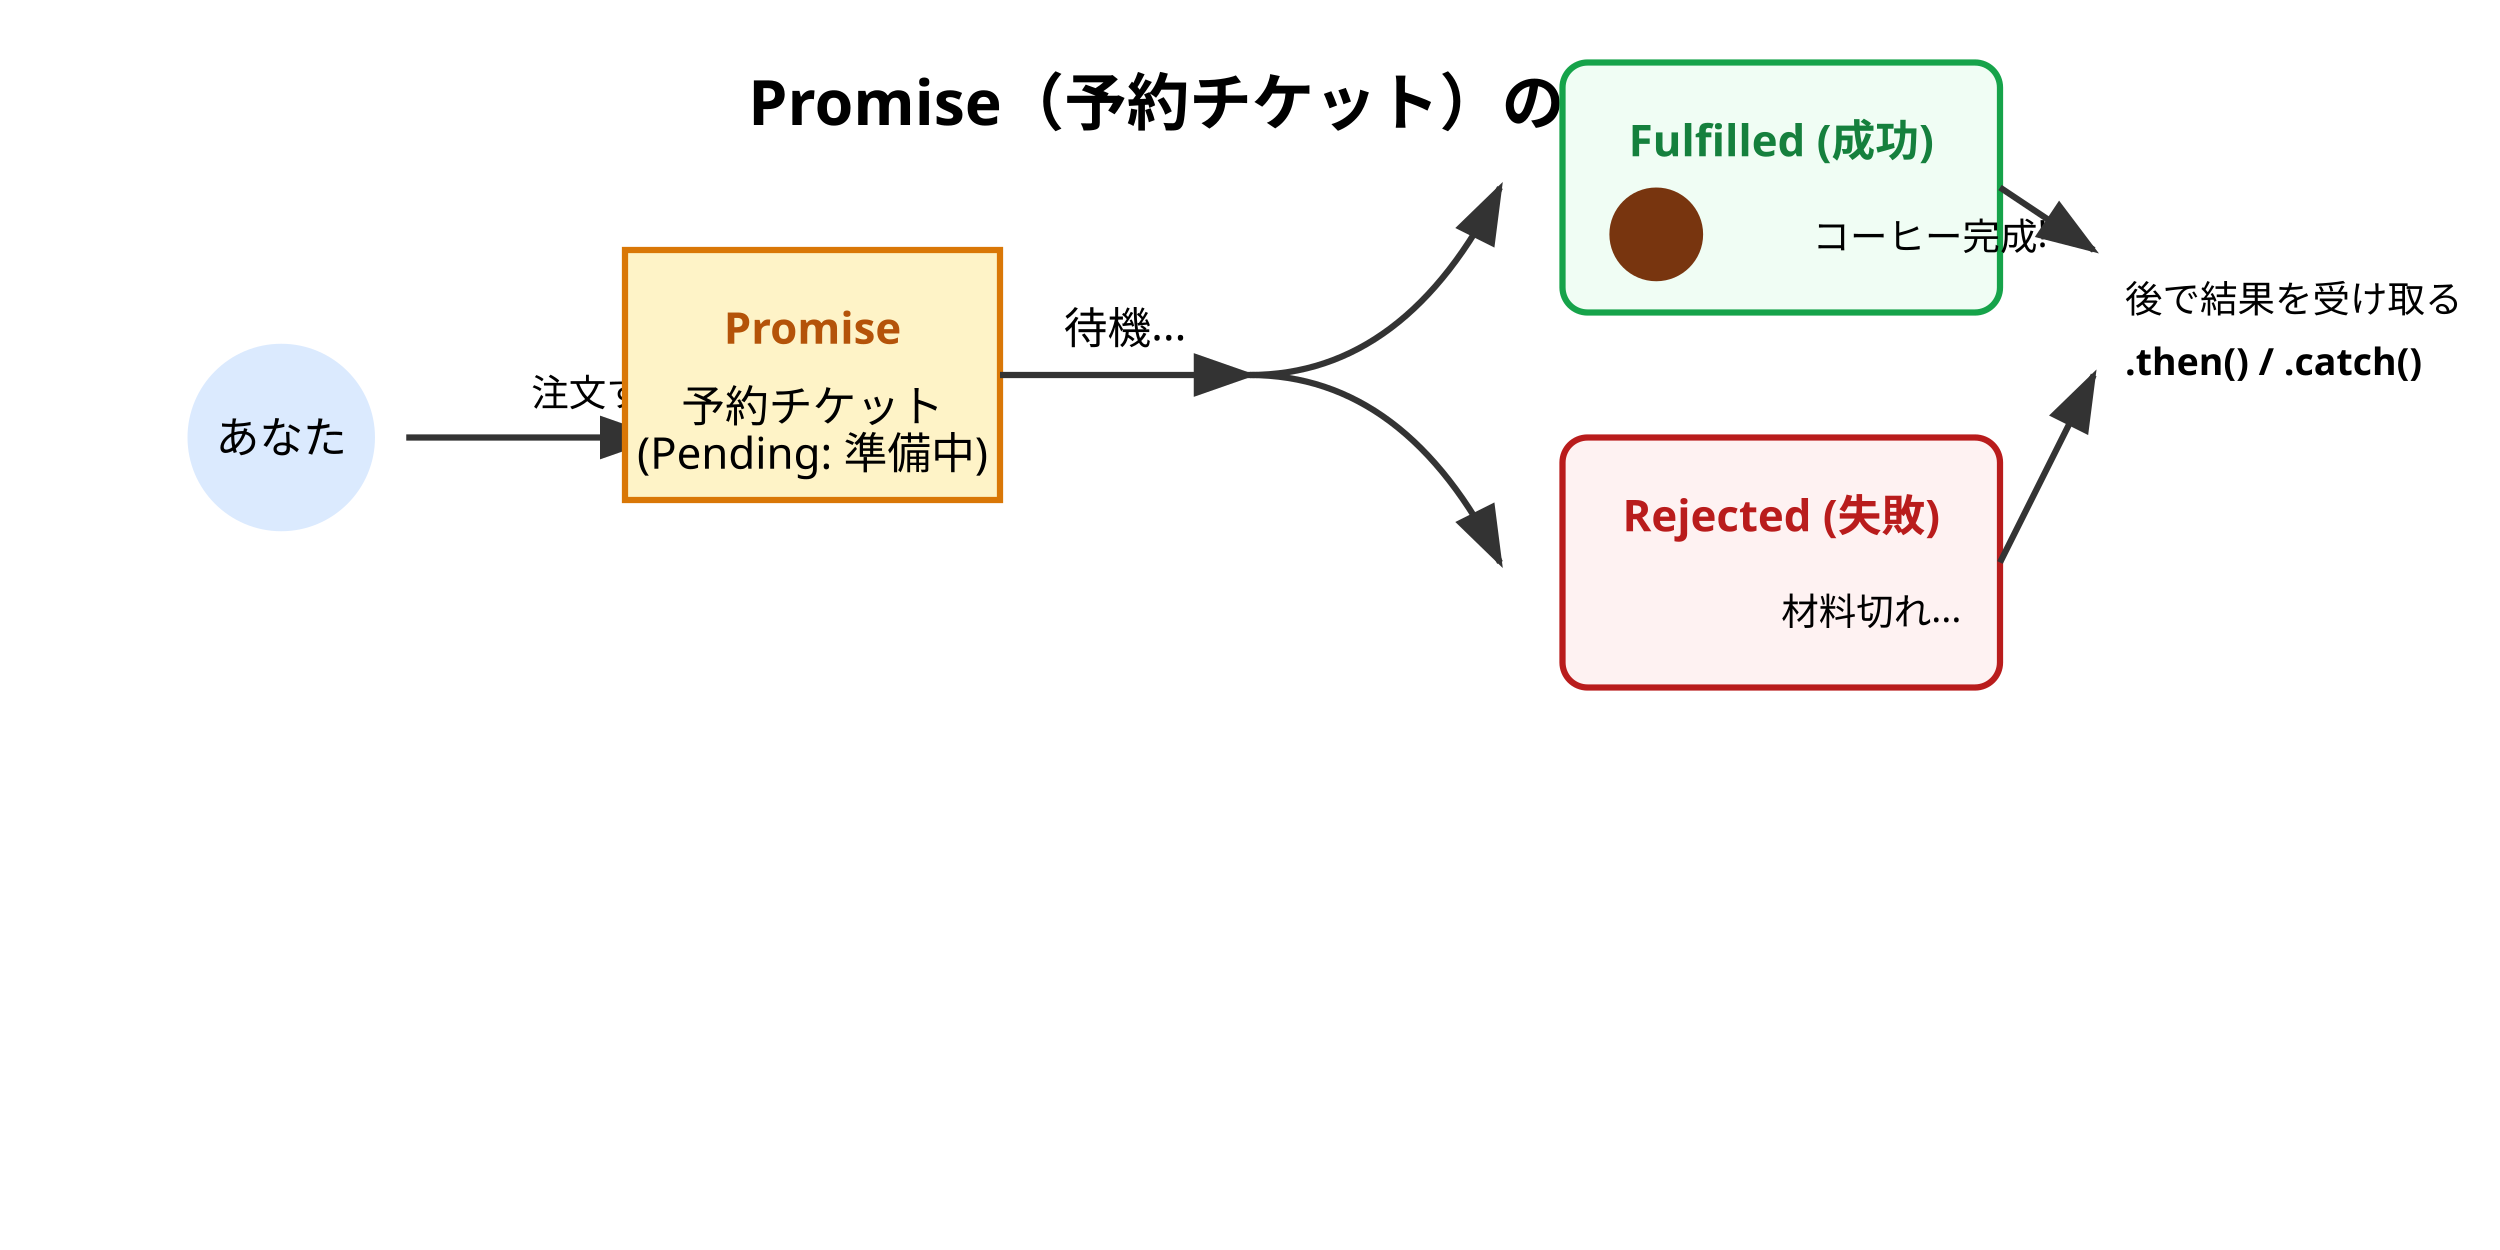
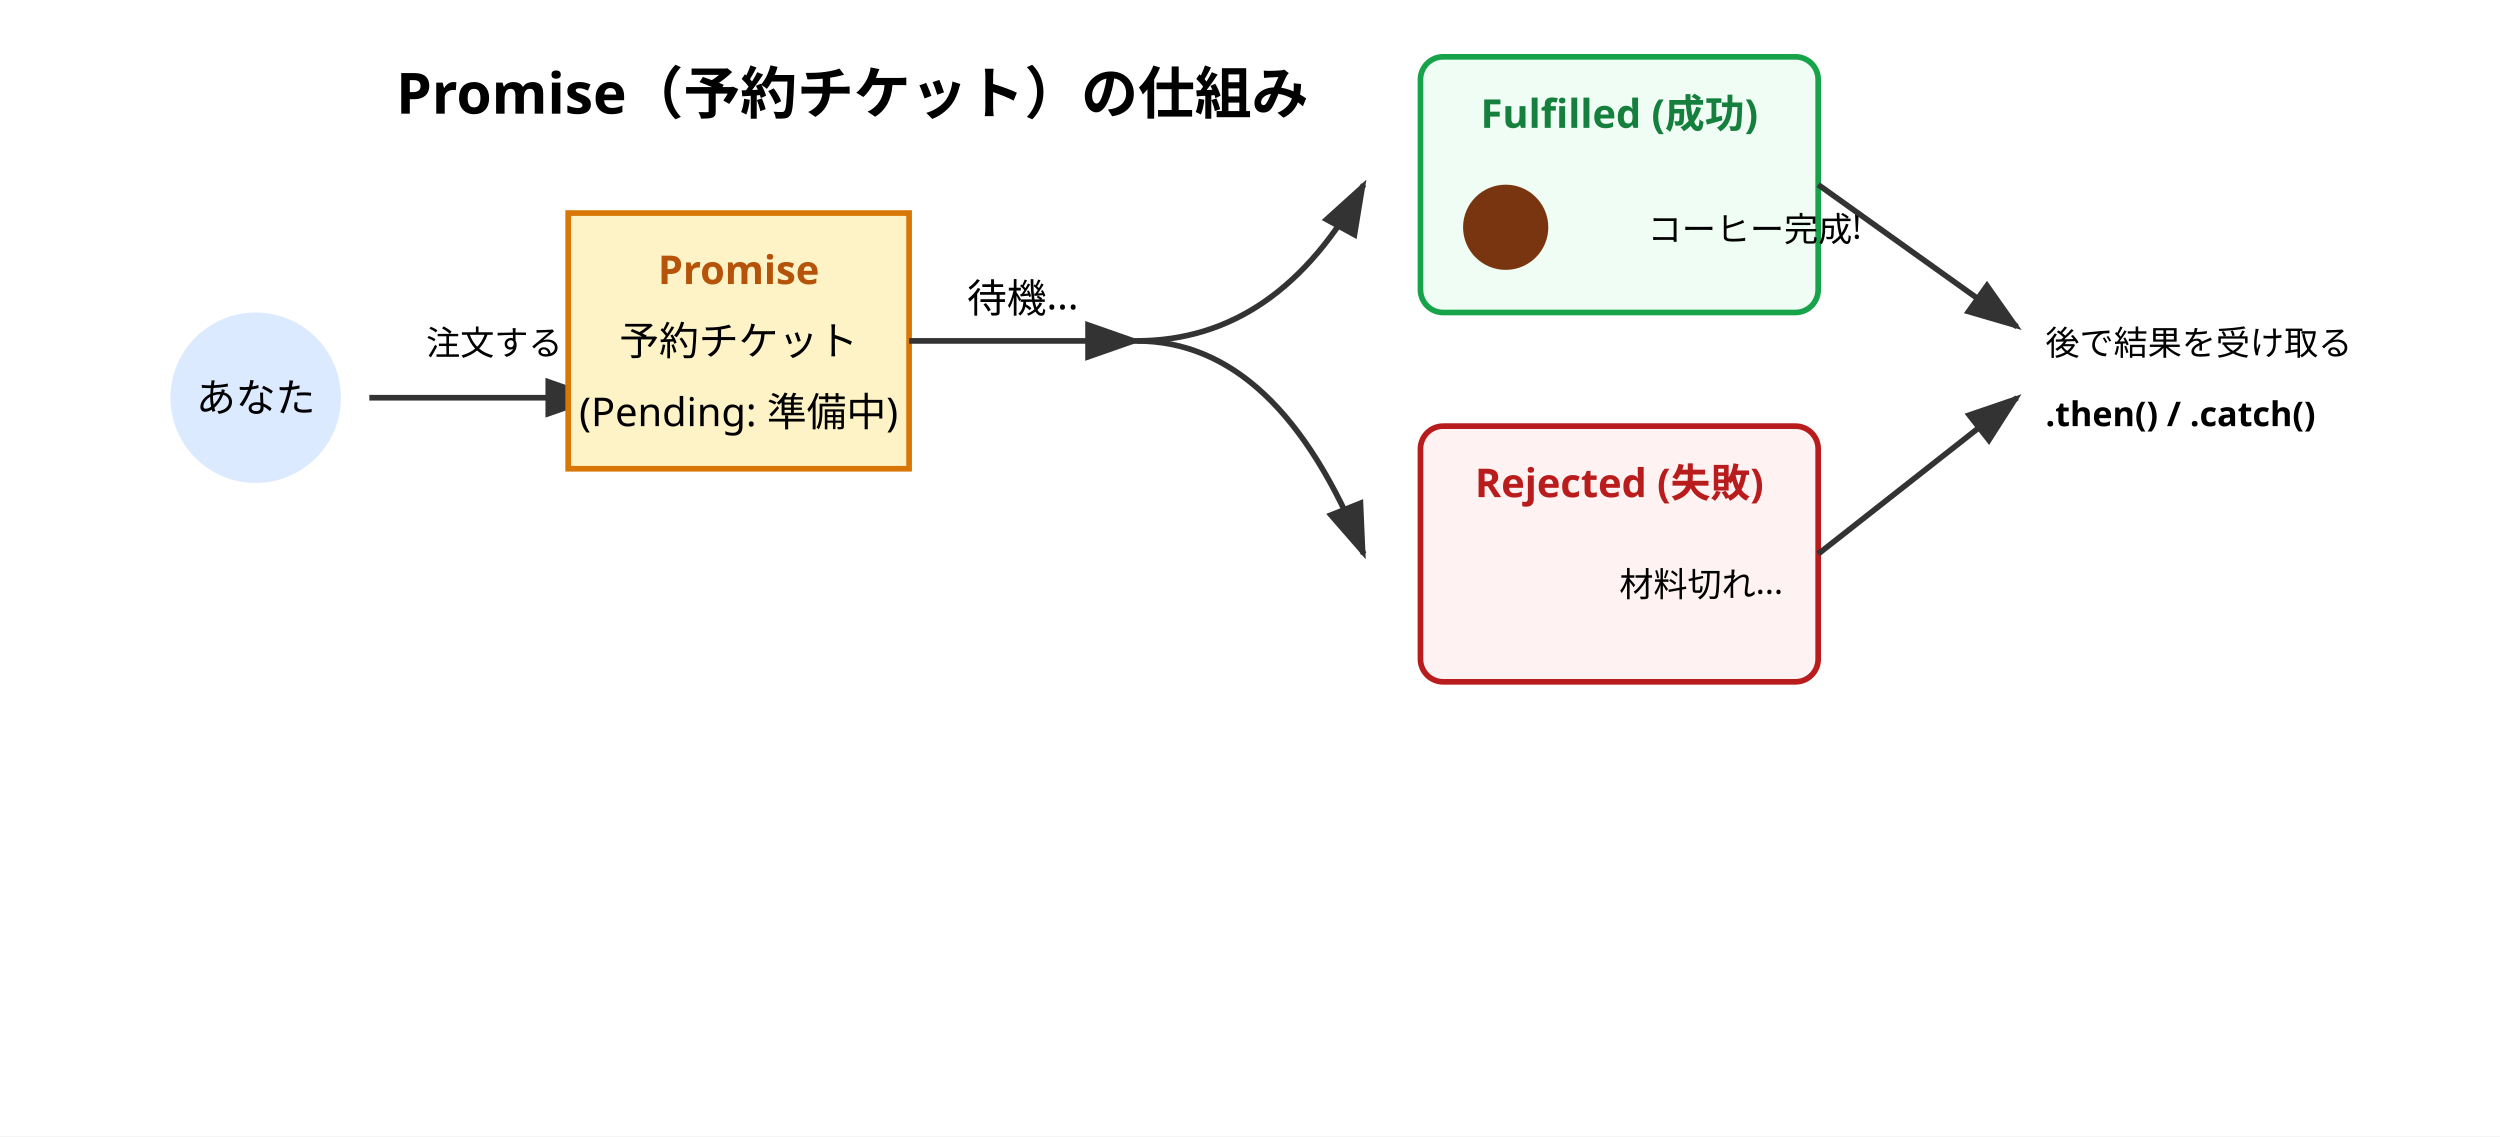
- <svg xmlns="http://www.w3.org/2000/svg" viewBox="0 0 800 400">
+ <svg xmlns="http://www.w3.org/2000/svg" viewBox="0 0 880 400">
  <defs>
    <style>
      .box { fill: #fff; stroke: #333; stroke-width: 2; rx: 8; ry: 8; }
      .ticket { fill: #fef3c7; stroke: #d97706; stroke-width: 2; }
      .coffee { fill: #78350f; stroke: #fff; }
      .error { fill: #ef4444; stroke: #fff; }
      .arrow { stroke: #333; stroke-width: 2; marker-end: url(#arrowhead); fill: none; }
      .label { font-family: sans-serif; font-size: 14px; text-anchor: middle; }
      .title { font-family: sans-serif; font-size: 20px; font-weight: bold; text-anchor: middle; }
    </style>
    <marker id="arrowhead" markerWidth="10" markerHeight="7" refX="9" refY="3.5" orient="auto">
      <polygon points="0 0, 10 3.5, 0 7" fill="#333" />
    </marker>
  </defs>
  <rect width="100%" height="100%" fill="#ffffff" />
-   <text x="400" y="40" class="title">Promise（予約チケット）の仕組み</text>
+   <text x="300" y="40" class="title">Promise（予約チケット）の仕組み</text>
  <g transform="translate(50, 100)">
    <circle cx="40" cy="40" r="30" fill="#dbeafe" />
    <text x="40" y="45" class="label">あなた</text>
-     <text x="120" y="30" font-family="sans-serif" font-size="12">注文する</text>
+     <text x="100" y="25" font-family="sans-serif" font-size="12">注文する</text>
    <line x1="80" y1="40" x2="160" y2="40" class="arrow" />
  </g>
-   <g transform="translate(200, 80)">
-     <rect x="0" y="0" width="120" height="80" class="ticket" />
-     <text x="60" y="30" class="label" font-weight="bold" fill="#b45309">Promise</text>
-     <text x="60" y="55" class="label" font-size="12">予約チケット</text>
-     <text x="60" y="70" class="label" font-size="10">(Pending: 準備中)</text>
+   <g transform="translate(200, 75)">
+     <rect x="0" y="0" width="120" height="90" class="ticket" />
+     <text x="60" y="25" class="label" font-weight="bold" fill="#b45309">Promise</text>
+     <text x="60" y="50" class="label" font-size="12">予約チケット</text>
+     <text x="60" y="75" class="label" font-size="10">(Pending: 準備中)</text>
  </g>
  <path d="M 320 120 L 400 120" class="arrow" />
  <text x="360" y="110" class="label" font-size="12">待機...</text>
-   <path d="M 400 120 Q 450 120 480 60" class="arrow" stroke="#16a34a" />
-   <path d="M 400 120 Q 450 120 480 180" class="arrow" stroke="#ef4444" />
+   <path d="M 400 120 Q 450 120 480 65" class="arrow" stroke="#16a34a" />
+   <path d="M 400 120 Q 450 120 480 195" class="arrow" stroke="#ef4444" />
  <g transform="translate(500, 20)">
-     <rect x="0" y="0" width="140" height="80" class="box" style="stroke: #16a34a; fill: #f0fdf4;" />
-     <text x="70" y="30" class="label" fill="#15803d" font-weight="bold">Fulfilled (成功)</text>
-     <circle cx="30" cy="55" r="15" fill="#78350f" />
-     <text x="80" y="60" font-family="sans-serif" font-size="12">コーヒー完成!</text>
+     <rect x="0" y="0" width="140" height="90" class="box" style="stroke: #16a34a; fill: #f0fdf4;" />
+     <text x="70" y="25" class="label" fill="#15803d" font-weight="bold">Fulfilled (成功)</text>
+     <circle cx="30" cy="60" r="15" fill="#78350f" />
+     <text x="80" y="65" font-family="sans-serif" font-size="12">コーヒー完成!</text>
  </g>
-   <g transform="translate(500, 140)">
-     <rect x="0" y="0" width="140" height="80" class="box" style="stroke: #b91c1c; fill: #fef2f2;" />
-     <text x="70" y="30" class="label" fill="#b91c1c" font-weight="bold">Rejected (失敗)</text>
+   <g transform="translate(500, 150)">
+     <rect x="0" y="0" width="140" height="90" class="box" style="stroke: #b91c1c; fill: #fef2f2;" />
+     <text x="70" y="25" class="label" fill="#b91c1c" font-weight="bold">Rejected (失敗)</text>
    <text x="70" y="60" font-family="sans-serif" font-size="12">材料切れ...</text>
  </g>
-   <g transform="translate(680, 80)">
-     <text x="0" y="20" font-family="sans-serif" font-size="12">後で結果を受け取る</text>
+   <g transform="translate(720, 110)">
+     <text x="0" y="15" font-family="sans-serif" font-size="12">後で結果を受け取る</text>
    <text x="0" y="40" font-family="sans-serif" font-size="12" font-weight="bold">.then() / .catch()</text>
  </g>
-   <path d="M 640 60 L 670 80" class="arrow" stroke="#16a34a" />
-   <path d="M 640 180 L 670 120" class="arrow" stroke="#ef4444" />
+   <path d="M 640 65 L 710 115" class="arrow" stroke="#16a34a" />
+   <path d="M 640 195 L 710 140" class="arrow" stroke="#ef4444" />
</svg>
